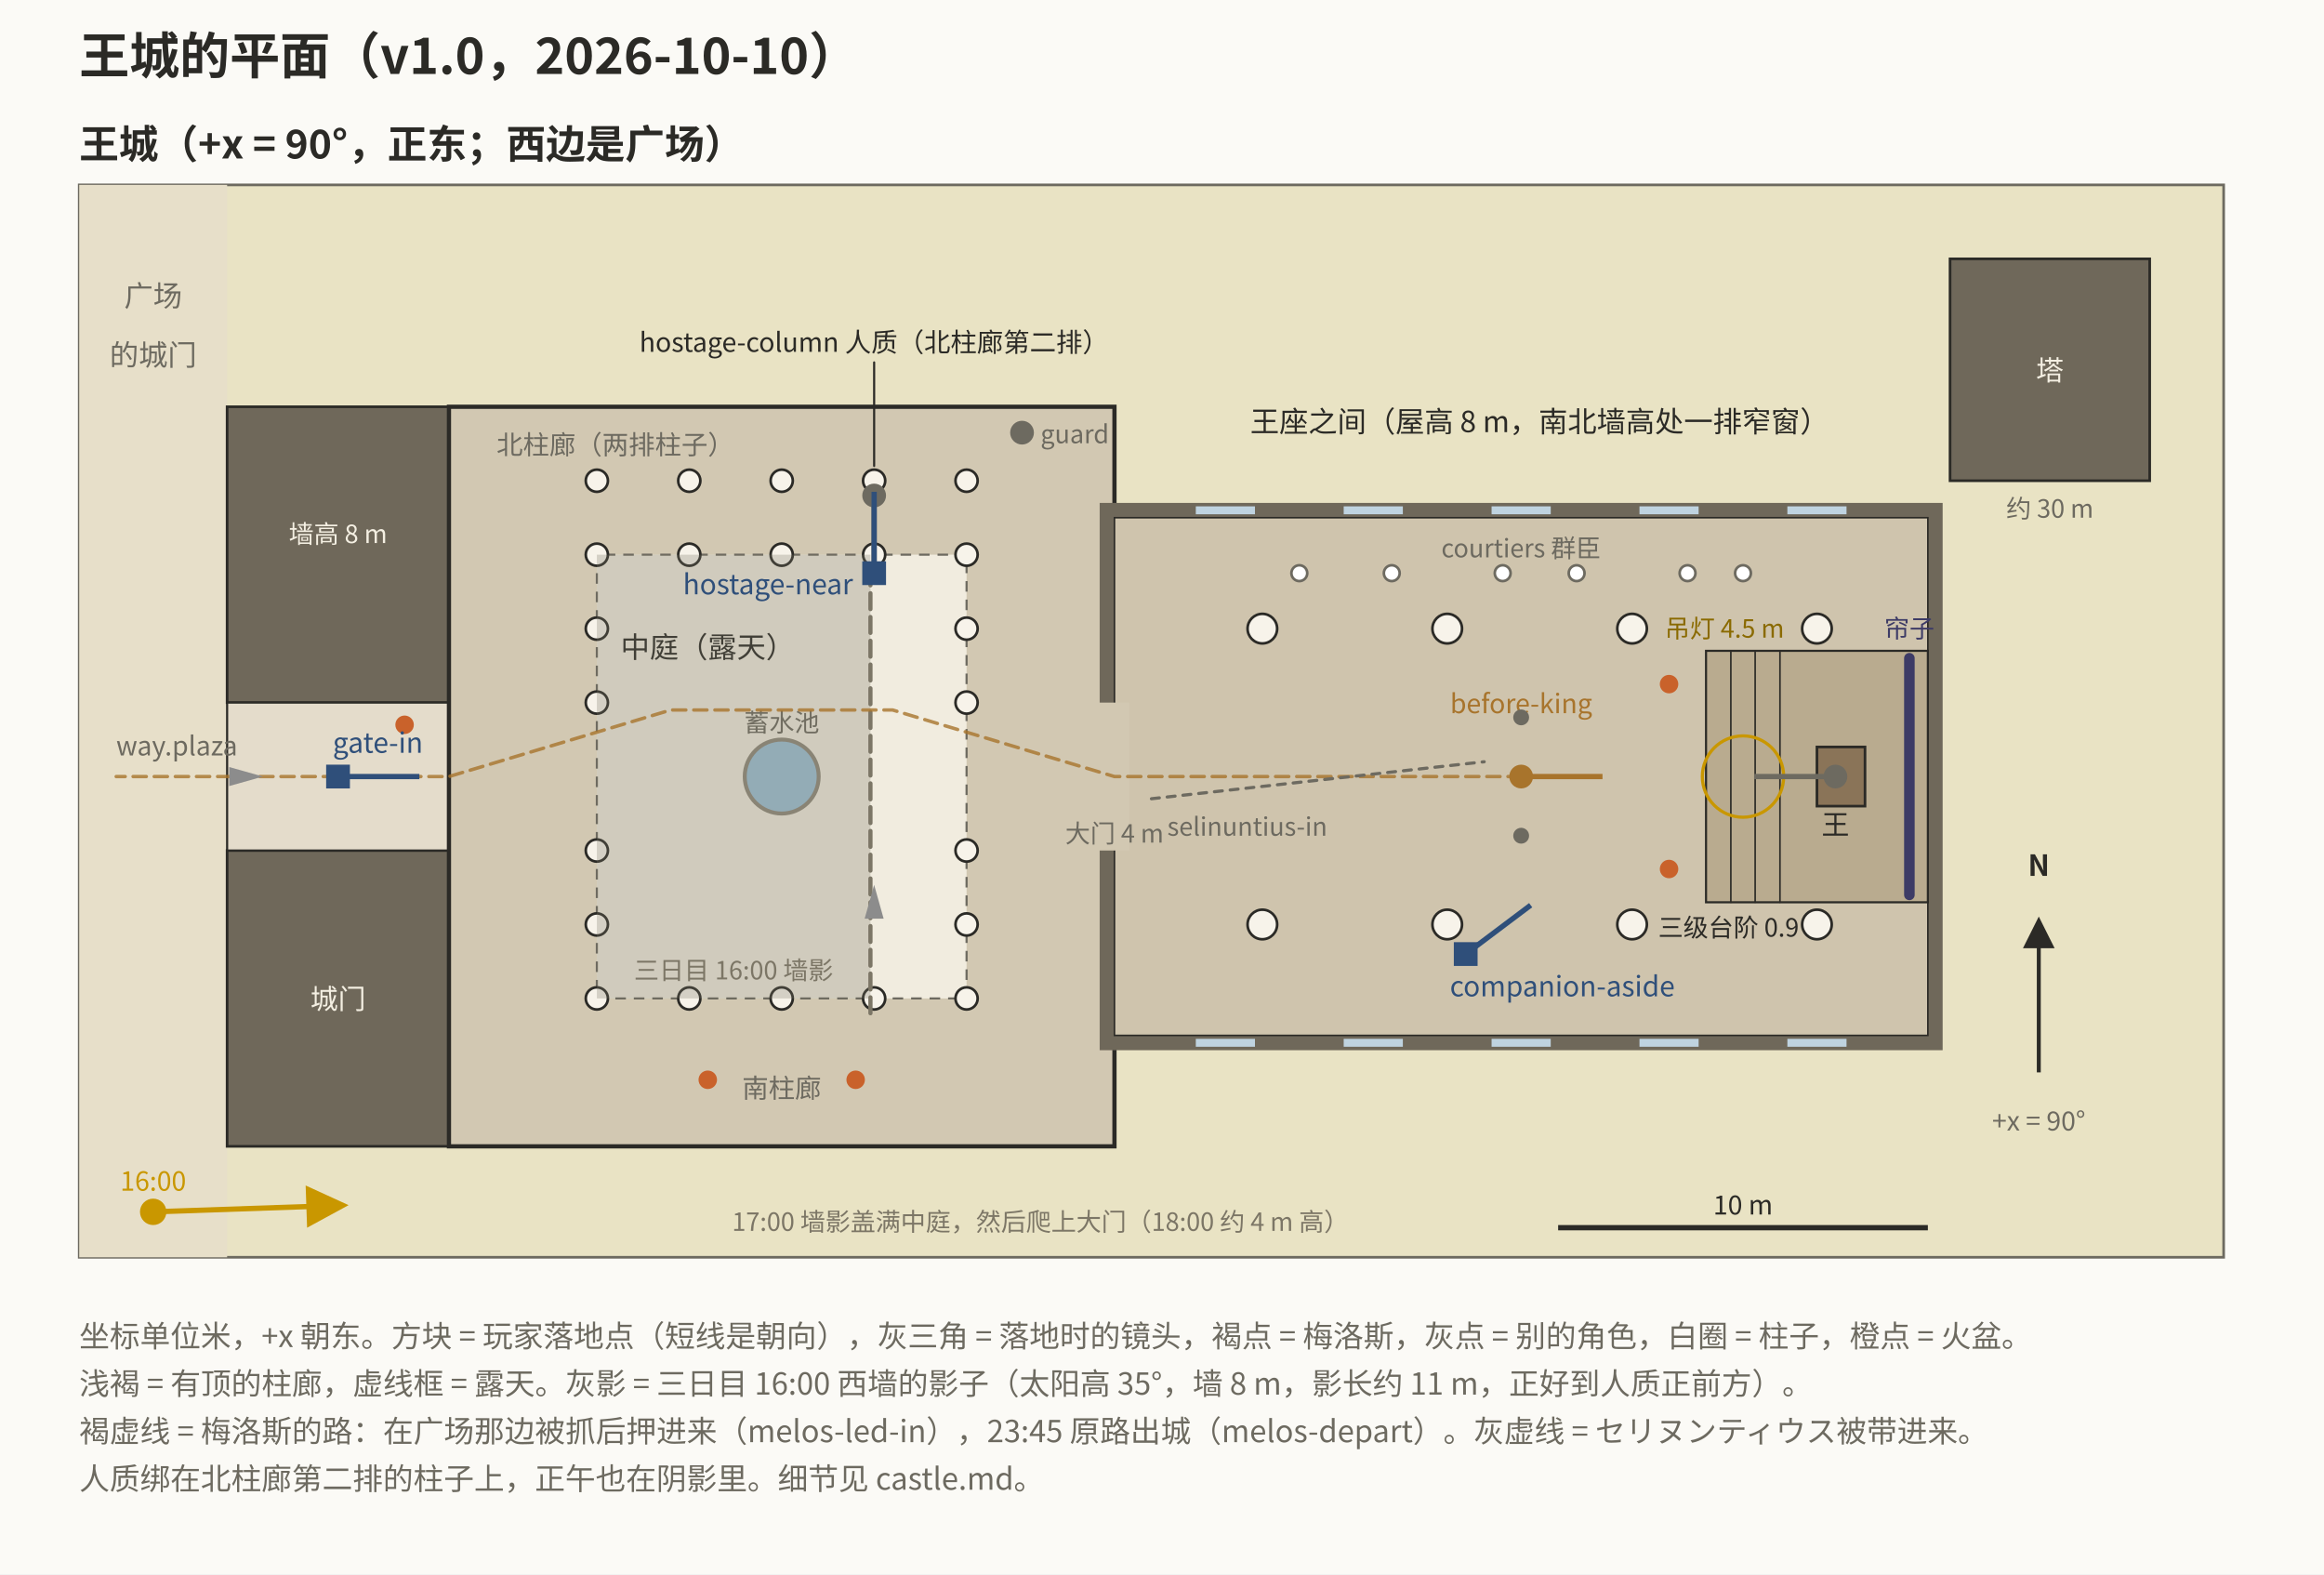
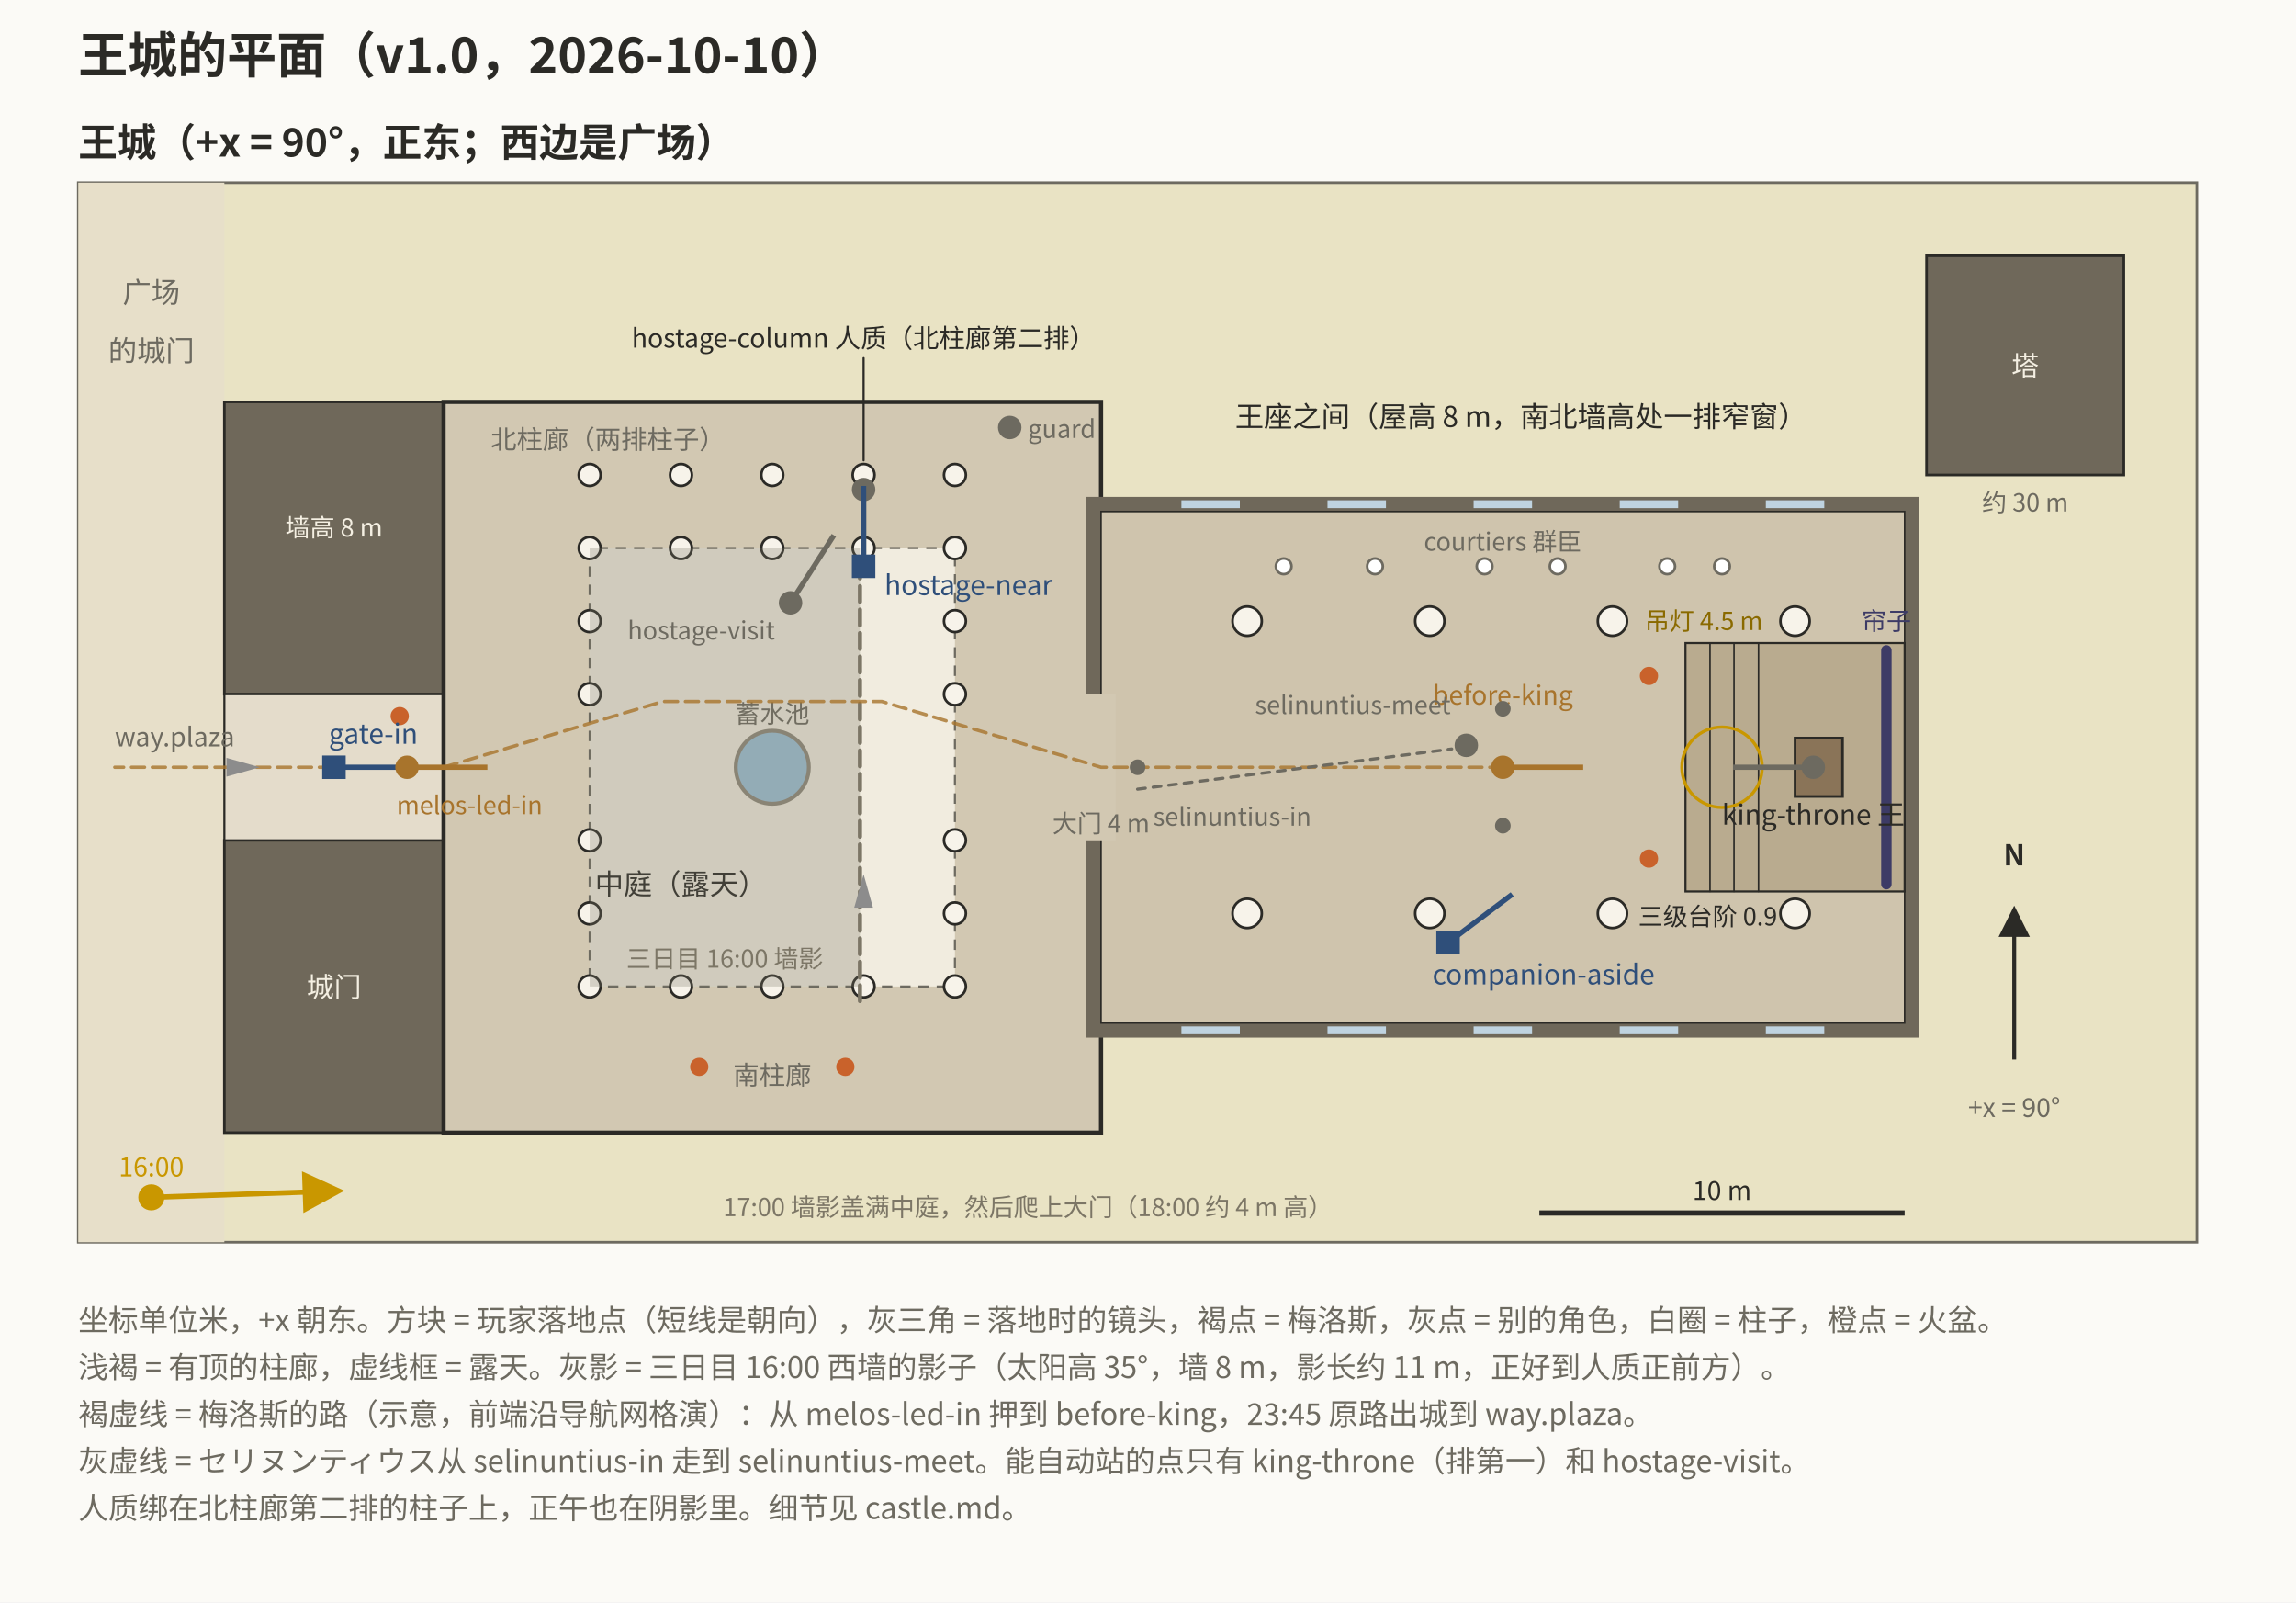
- <svg xmlns="http://www.w3.org/2000/svg" width="880" height="596" viewBox="0 0 880 596">
+ <svg xmlns="http://www.w3.org/2000/svg" width="880" height="614" viewBox="0 0 880 614">
  <defs>
    <marker id="ah" markerWidth="8" markerHeight="8" refX="6" refY="4" orient="auto">
      <path d="M0,0 L8,4 L0,8 z" fill="#2b2a26" />
    </marker>
    <marker id="sh" markerWidth="8" markerHeight="8" refX="6" refY="4" orient="auto">
      <path d="M0,0 L8,4 L0,8 z" fill="#c99700" />
    </marker>
  </defs>
-   <rect width="880" height="596" fill="#fbfaf6" />
+   <rect width="880" height="614" fill="#fbfaf6" />
  <text x="30" y="28" font-size="19" font-weight="bold" fill="#2b2a26" font-family="'Noto Sans CJK SC','PingFang SC','Hiragino Sans','Microsoft YaHei',sans-serif">王城的平面（v1.0，2026-10-10）</text>
  <rect x="30" y="70" width="812" height="406" fill="#e9e3c4" stroke="#6d6a60" stroke-width="1" />
  <text x="30.0" y="60.0" font-size="15" fill="#2b2a26" text-anchor="start" font-weight="bold" font-family="'Noto Sans CJK SC','PingFang SC','Hiragino Sans','Microsoft YaHei',sans-serif">王城（+x = 90°，正东；西边是广场）</text>
  <polygon points="30.0,476.0 86.0,476.0 86.0,70.0 30.0,70.0" fill="#e7dfc9" stroke="none" stroke-width="1" fill-opacity="1" />
  <text x="58.0" y="116.0" font-size="11" fill="#6d6a60" text-anchor="middle" font-weight="normal" font-family="'Noto Sans CJK SC','PingFang SC','Hiragino Sans','Microsoft YaHei',sans-serif">广场</text>
  <text x="58.0" y="138.4" font-size="11" fill="#6d6a60" text-anchor="middle" font-weight="normal" font-family="'Noto Sans CJK SC','PingFang SC','Hiragino Sans','Microsoft YaHei',sans-serif">的城门</text>
  <polygon points="86.0,434.0 170.0,434.0 170.0,322.0 86.0,322.0" fill="#6f685a" stroke="#2b2a26" stroke-width="1" fill-opacity="1" />
  <polygon points="86.0,266.0 170.0,266.0 170.0,154.0 86.0,154.0" fill="#6f685a" stroke="#2b2a26" stroke-width="1" fill-opacity="1" />
  <polygon points="86.0,322.0 170.0,322.0 170.0,266.0 86.0,266.0" fill="#e4dccb" stroke="#2b2a26" stroke-width="0.8" fill-opacity="1" />
  <text x="128.0" y="382.0" font-size="10.5" fill="#f4efe2" text-anchor="middle" font-weight="normal" font-family="'Noto Sans CJK SC','PingFang SC','Hiragino Sans','Microsoft YaHei',sans-serif">城门</text>
  <text x="128.0" y="205.6" font-size="9.5" fill="#f4efe2" text-anchor="middle" font-weight="normal" font-family="'Noto Sans CJK SC','PingFang SC','Hiragino Sans','Microsoft YaHei',sans-serif">墙高 8 m</text>
  <polygon points="170.0,434.0 422.0,434.0 422.0,154.0 170.0,154.0" fill="#d2c8b2" stroke="#2b2a26" stroke-width="1.6" fill-opacity="1" />
  <polygon points="226.0,378.0 366.0,378.0 366.0,210.0 226.0,210.0" fill="#f1ecdf" stroke="#6d6a60" stroke-width="0.8" stroke-dasharray="4 3" fill-opacity="1" />
-   <text x="268.0" y="249.0" font-size="11" fill="#2b2a26" text-anchor="middle" font-weight="normal" font-family="'Noto Sans CJK SC','PingFang SC','Hiragino Sans','Microsoft YaHei',sans-serif">中庭（露天）</text>
+   <text x="261.0" y="342.8" font-size="11" fill="#2b2a26" text-anchor="middle" font-weight="normal" font-family="'Noto Sans CJK SC','PingFang SC','Hiragino Sans','Microsoft YaHei',sans-serif">中庭（露天）</text>
  <text x="233.0" y="172.0" font-size="10" fill="#6d6a60" text-anchor="middle" font-weight="normal" font-family="'Noto Sans CJK SC','PingFang SC','Hiragino Sans','Microsoft YaHei',sans-serif">北柱廊（两排柱子）</text>
  <text x="296.0" y="415.6" font-size="10" fill="#6d6a60" text-anchor="middle" font-weight="normal" font-family="'Noto Sans CJK SC','PingFang SC','Hiragino Sans','Microsoft YaHei',sans-serif">南柱廊</text>
  <circle cx="226.0" cy="210.0" r="4.2" fill="#f7f3ea" stroke="#2b2a26" stroke-width="1" fill-opacity="1" />
  <circle cx="226.0" cy="378.0" r="4.2" fill="#f7f3ea" stroke="#2b2a26" stroke-width="1" fill-opacity="1" />
  <circle cx="226.0" cy="182.0" r="4.2" fill="#f7f3ea" stroke="#2b2a26" stroke-width="1" fill-opacity="1" />
  <circle cx="261.0" cy="210.0" r="4.2" fill="#f7f3ea" stroke="#2b2a26" stroke-width="1" fill-opacity="1" />
  <circle cx="261.0" cy="378.0" r="4.2" fill="#f7f3ea" stroke="#2b2a26" stroke-width="1" fill-opacity="1" />
  <circle cx="261.0" cy="182.0" r="4.2" fill="#f7f3ea" stroke="#2b2a26" stroke-width="1" fill-opacity="1" />
  <circle cx="296.0" cy="210.0" r="4.2" fill="#f7f3ea" stroke="#2b2a26" stroke-width="1" fill-opacity="1" />
  <circle cx="296.0" cy="378.0" r="4.2" fill="#f7f3ea" stroke="#2b2a26" stroke-width="1" fill-opacity="1" />
  <circle cx="296.0" cy="182.0" r="4.2" fill="#f7f3ea" stroke="#2b2a26" stroke-width="1" fill-opacity="1" />
  <circle cx="331.0" cy="210.0" r="4.2" fill="#f7f3ea" stroke="#2b2a26" stroke-width="1" fill-opacity="1" />
  <circle cx="331.0" cy="378.0" r="4.2" fill="#f7f3ea" stroke="#2b2a26" stroke-width="1" fill-opacity="1" />
  <circle cx="331.0" cy="182.0" r="4.2" fill="#f7f3ea" stroke="#2b2a26" stroke-width="1" fill-opacity="1" />
  <circle cx="366.0" cy="210.0" r="4.2" fill="#f7f3ea" stroke="#2b2a26" stroke-width="1" fill-opacity="1" />
  <circle cx="366.0" cy="378.0" r="4.2" fill="#f7f3ea" stroke="#2b2a26" stroke-width="1" fill-opacity="1" />
  <circle cx="366.0" cy="182.0" r="4.2" fill="#f7f3ea" stroke="#2b2a26" stroke-width="1" fill-opacity="1" />
  <circle cx="226.0" cy="350.0" r="4.2" fill="#f7f3ea" stroke="#2b2a26" stroke-width="1" fill-opacity="1" />
  <circle cx="366.0" cy="350.0" r="4.2" fill="#f7f3ea" stroke="#2b2a26" stroke-width="1" fill-opacity="1" />
  <circle cx="226.0" cy="322.0" r="4.2" fill="#f7f3ea" stroke="#2b2a26" stroke-width="1" fill-opacity="1" />
  <circle cx="366.0" cy="322.0" r="4.2" fill="#f7f3ea" stroke="#2b2a26" stroke-width="1" fill-opacity="1" />
  <circle cx="226.0" cy="266.0" r="4.2" fill="#f7f3ea" stroke="#2b2a26" stroke-width="1" fill-opacity="1" />
  <circle cx="366.0" cy="266.0" r="4.2" fill="#f7f3ea" stroke="#2b2a26" stroke-width="1" fill-opacity="1" />
  <circle cx="226.0" cy="238.0" r="4.2" fill="#f7f3ea" stroke="#2b2a26" stroke-width="1" fill-opacity="1" />
  <circle cx="366.0" cy="238.0" r="4.2" fill="#f7f3ea" stroke="#2b2a26" stroke-width="1" fill-opacity="1" />
  <circle cx="296.0" cy="294.0" r="14.0" fill="#9cc0d6" stroke="#8f897b" stroke-width="1.5" fill-opacity="1" />
  <text x="296.0" y="277.0" font-size="9.5" fill="#6d6a60" text-anchor="middle" font-weight="normal" font-family="'Noto Sans CJK SC','PingFang SC','Hiragino Sans','Microsoft YaHei',sans-serif">蓄水池</text>
  <circle cx="153.2" cy="274.4" r="3.5" fill="#c9622b" stroke="none" stroke-width="1" fill-opacity="1" />
  <circle cx="268.0" cy="408.8" r="3.5" fill="#c9622b" stroke="none" stroke-width="1" fill-opacity="1" />
  <circle cx="324.0" cy="408.8" r="3.5" fill="#c9622b" stroke="none" stroke-width="1" fill-opacity="1" />
  <polygon points="226.0,378.0 329.6,378.0 329.6,210.0 226.0,210.0" fill="#7c7666" stroke="none" stroke-width="1" fill-opacity="0.28" />
  <polyline points="329.6,383.6 329.6,212.8" fill="none" stroke="#7c7666" stroke-width="1.6" stroke-dasharray="6 3" stroke-opacity="1" stroke-linecap="round" stroke-linejoin="round" />
  <text x="277.8" y="370.8" font-size="9.5" fill="#7c7666" text-anchor="middle" font-weight="normal" font-family="'Noto Sans CJK SC','PingFang SC','Hiragino Sans','Microsoft YaHei',sans-serif">三日目 16:00 墙影</text>
  <text x="394.0" y="466.0" font-size="9.5" fill="#7c7666" text-anchor="middle" font-weight="normal" font-family="'Noto Sans CJK SC','PingFang SC','Hiragino Sans','Microsoft YaHei',sans-serif">17:00 墙影盖满中庭，然后爬上大门（18:00 约 4 m 高）</text>
  <polygon points="416.4,397.6 735.6,397.6 735.6,190.4 416.4,190.4" fill="#6f685a" stroke="none" stroke-width="1" fill-opacity="1" />
  <polygon points="422.0,392.0 730.0,392.0 730.0,196.0 422.0,196.0" fill="#cfc4ad" stroke="#2b2a26" stroke-width="0.6" fill-opacity="1" />
  <polygon points="413.6,322.0 427.6,322.0 427.6,266.0 413.6,266.0" fill="#d2c8b2" stroke="none" stroke-width="1" fill-opacity="1" />
  <text x="422.0" y="319.0" font-size="9.5" fill="#6d6a60" text-anchor="middle" font-weight="normal" font-family="'Noto Sans CJK SC','PingFang SC','Hiragino Sans','Microsoft YaHei',sans-serif">大门 4 m</text>
  <text x="583.0" y="163.6" font-size="11" fill="#2b2a26" text-anchor="middle" font-weight="normal" font-family="'Noto Sans CJK SC','PingFang SC','Hiragino Sans','Microsoft YaHei',sans-serif">王座之间（屋高 8 m，南北墙高处一排窄窗）</text>
  <line x1="452.8" y1="193.2" x2="475.2" y2="193.2" stroke="#bfd3e0" stroke-width="3" />
  <line x1="452.8" y1="394.8" x2="475.2" y2="394.8" stroke="#bfd3e0" stroke-width="3" />
  <line x1="508.8" y1="193.2" x2="531.2" y2="193.2" stroke="#bfd3e0" stroke-width="3" />
  <line x1="508.8" y1="394.8" x2="531.2" y2="394.8" stroke="#bfd3e0" stroke-width="3" />
  <line x1="564.8" y1="193.2" x2="587.2" y2="193.2" stroke="#bfd3e0" stroke-width="3" />
  <line x1="564.8" y1="394.8" x2="587.2" y2="394.8" stroke="#bfd3e0" stroke-width="3" />
  <line x1="620.8" y1="193.2" x2="643.2" y2="193.2" stroke="#bfd3e0" stroke-width="3" />
  <line x1="620.8" y1="394.8" x2="643.2" y2="394.8" stroke="#bfd3e0" stroke-width="3" />
  <line x1="676.8" y1="193.2" x2="699.2" y2="193.2" stroke="#bfd3e0" stroke-width="3" />
  <line x1="676.8" y1="394.8" x2="699.2" y2="394.8" stroke="#bfd3e0" stroke-width="3" />
  <polygon points="646.0,341.6 730.0,341.6 730.0,246.4 646.0,246.4" fill="#b9ab8f" stroke="#2b2a26" stroke-width="0.8" fill-opacity="1" />
  <polyline points="655.4,341.6 655.4,246.4" fill="none" stroke="#2b2a26" stroke-width="0.6" stroke-opacity="1" stroke-linecap="round" stroke-linejoin="round" />
  <polyline points="664.6,341.6 664.6,246.4" fill="none" stroke="#2b2a26" stroke-width="0.6" stroke-opacity="1" stroke-linecap="round" stroke-linejoin="round" />
  <polyline points="674.0,341.6 674.0,246.4" fill="none" stroke="#2b2a26" stroke-width="0.6" stroke-opacity="1" stroke-linecap="round" stroke-linejoin="round" />
  <text x="660.0" y="354.6" font-size="9.5" fill="#2b2a26" text-anchor="middle" font-weight="normal" font-family="'Noto Sans CJK SC','PingFang SC','Hiragino Sans','Microsoft YaHei',sans-serif">三级台阶 0.9 m</text>
  <polyline points="723.0,338.8 723.0,249.2" fill="none" stroke="#3d3b66" stroke-width="4" stroke-opacity="1" stroke-linecap="round" stroke-linejoin="round" />
  <text x="723.0" y="241.4" font-size="9.5" fill="#3d3b66" text-anchor="middle" font-weight="normal" font-family="'Noto Sans CJK SC','PingFang SC','Hiragino Sans','Microsoft YaHei',sans-serif">帘子</text>
  <polygon points="688.0,305.2 706.2,305.2 706.2,282.8 688.0,282.8" fill="#8a7458" stroke="#2b2a26" stroke-width="1" fill-opacity="1" />
  <circle cx="660.0" cy="294.0" r="15.4" fill="none" stroke="#c99700" stroke-width="1.2" fill-opacity="1" />
  <text x="653.0" y="241.4" font-size="9.5" fill="#8a6a00" text-anchor="middle" font-weight="normal" font-family="'Noto Sans CJK SC','PingFang SC','Hiragino Sans','Microsoft YaHei',sans-serif">吊灯 4.5 m</text>
  <circle cx="632.0" cy="259.0" r="3.5" fill="#c9622b" stroke="none" stroke-width="1" fill-opacity="1" />
  <circle cx="632.0" cy="329.0" r="3.5" fill="#c9622b" stroke="none" stroke-width="1" fill-opacity="1" />
  <circle cx="478.0" cy="238.0" r="5.6" fill="#f7f3ea" stroke="#2b2a26" stroke-width="1" fill-opacity="1" />
  <circle cx="478.0" cy="350.0" r="5.6" fill="#f7f3ea" stroke="#2b2a26" stroke-width="1" fill-opacity="1" />
  <circle cx="548.0" cy="238.0" r="5.6" fill="#f7f3ea" stroke="#2b2a26" stroke-width="1" fill-opacity="1" />
  <circle cx="548.0" cy="350.0" r="5.6" fill="#f7f3ea" stroke="#2b2a26" stroke-width="1" fill-opacity="1" />
  <circle cx="618.0" cy="238.0" r="5.6" fill="#f7f3ea" stroke="#2b2a26" stroke-width="1" fill-opacity="1" />
  <circle cx="618.0" cy="350.0" r="5.6" fill="#f7f3ea" stroke="#2b2a26" stroke-width="1" fill-opacity="1" />
  <circle cx="688.0" cy="238.0" r="5.6" fill="#f7f3ea" stroke="#2b2a26" stroke-width="1" fill-opacity="1" />
  <circle cx="688.0" cy="350.0" r="5.6" fill="#f7f3ea" stroke="#2b2a26" stroke-width="1" fill-opacity="1" />
  <line x1="735.6" y1="282.8" x2="735.6" y2="282.8" stroke="#bfd3e0" stroke-width="3" />
  <polygon points="738.4,182.0 814.0,182.0 814.0,98.0 738.4,98.0" fill="#6f685a" stroke="#2b2a26" stroke-width="1" fill-opacity="1" />
  <text x="776.2" y="144.0" font-size="10.5" fill="#f4efe2" text-anchor="middle" font-weight="normal" font-family="'Noto Sans CJK SC','PingFang SC','Hiragino Sans','Microsoft YaHei',sans-serif">塔</text>
  <text x="776.2" y="196.0" font-size="9.5" fill="#6d6a60" text-anchor="middle" font-weight="normal" font-family="'Noto Sans CJK SC','PingFang SC','Hiragino Sans','Microsoft YaHei',sans-serif">约 30 m</text>
  <polyline points="576.0,294.0 422.0,294.0 338.0,268.8 254.0,268.8 170.0,294.0 44.0,294.0" fill="none" stroke="#a8742c" stroke-width="1.3" stroke-dasharray="5 3" stroke-opacity="0.8" stroke-linecap="round" stroke-linejoin="round" />
-   <polyline points="436.0,302.4 562.0,288.4" fill="none" stroke="#6d6a60" stroke-width="1.2" stroke-dasharray="3 3" stroke-opacity="1" stroke-linecap="round" stroke-linejoin="round" />
+   <polyline points="436.0,302.4 556.4,287.0" fill="none" stroke="#6d6a60" stroke-width="1.2" stroke-dasharray="3 3" stroke-opacity="1" stroke-linecap="round" stroke-linejoin="round" />
  <line x1="128.0" y1="294.0" x2="158.8" y2="294.0" stroke="#2f4f7a" stroke-width="2" />
  <rect x="123.5" y="289.5" width="9" height="9" fill="#2f4f7a" />
  <text x="126.0" y="285.0" font-size="10.5" fill="#2f4f7a" text-anchor="start" font-weight="normal" font-family="'Noto Sans CJK SC','PingFang SC','Hiragino Sans','Microsoft YaHei',sans-serif">gate-in</text>
+   <line x1="156.0" y1="294.0" x2="186.8" y2="294.0" stroke="#a8742c" stroke-width="2" />
+   <circle cx="156.0" cy="294.0" r="4.5" fill="#a8742c" />
+   <text x="163.0" y="298.0" font-size="10.5" fill="#a8742c" text-anchor="start" font-weight="normal" font-family="'Noto Sans CJK SC','PingFang SC','Hiragino Sans','Microsoft YaHei',sans-serif" />
+   <text x="152.0" y="312.0" font-size="9.5" fill="#a8742c" text-anchor="start" font-weight="normal" font-family="'Noto Sans CJK SC','PingFang SC','Hiragino Sans','Microsoft YaHei',sans-serif">melos-led-in</text>
  <polygon points="99.6,294.0 86.8,297.6 86.8,290.4" fill="#8c8c8c" />
  <line x1="576.0" y1="294.0" x2="606.8" y2="294.0" stroke="#a8742c" stroke-width="2" />
  <circle cx="576.0" cy="294.0" r="4.5" fill="#a8742c" />
  <text x="583.0" y="298.0" font-size="10.5" fill="#a8742c" text-anchor="start" font-weight="normal" font-family="'Noto Sans CJK SC','PingFang SC','Hiragino Sans','Microsoft YaHei',sans-serif" />
  <text x="576.0" y="270.0" font-size="10" fill="#a8742c" text-anchor="middle" font-weight="normal" font-family="'Noto Sans CJK SC','PingFang SC','Hiragino Sans','Microsoft YaHei',sans-serif">before-king</text>
  <circle cx="576.0" cy="271.6" r="3.0" fill="#6d6a60" stroke="none" stroke-width="1" fill-opacity="1" />
  <circle cx="576.0" cy="316.4" r="3.0" fill="#6d6a60" stroke="none" stroke-width="1" fill-opacity="1" />
  <line x1="695.0" y1="294.0" x2="664.2" y2="294.0" stroke="#6d6a60" stroke-width="2" />
  <circle cx="695.0" cy="294.0" r="4.5" fill="#6d6a60" />
  <text x="702.0" y="298.0" font-size="10.5" fill="#6d6a60" text-anchor="start" font-weight="normal" font-family="'Noto Sans CJK SC','PingFang SC','Hiragino Sans','Microsoft YaHei',sans-serif" />
-   <text x="695.0" y="316.0" font-size="10.5" fill="#2b2a26" text-anchor="middle" font-weight="normal" font-family="'Noto Sans CJK SC','PingFang SC','Hiragino Sans','Microsoft YaHei',sans-serif">王</text>
+   <text x="695.0" y="316.0" font-size="10.5" fill="#2b2a26" text-anchor="middle" font-weight="normal" font-family="'Noto Sans CJK SC','PingFang SC','Hiragino Sans','Microsoft YaHei',sans-serif">king-throne 王</text>
  <line x1="555.0" y1="361.2" x2="579.6" y2="342.7" stroke="#2f4f7a" stroke-width="2" />
  <rect x="550.5" y="356.7" width="9" height="9" fill="#2f4f7a" />
  <text x="549.0" y="377.2" font-size="10.5" fill="#2f4f7a" text-anchor="start" font-weight="normal" font-family="'Noto Sans CJK SC','PingFang SC','Hiragino Sans','Microsoft YaHei',sans-serif">companion-aside</text>
  <circle cx="492.0" cy="217.0" r="3.0" fill="#ffffff" stroke="#6d6a60" stroke-width="1" fill-opacity="1" />
  <circle cx="527.0" cy="217.0" r="3.0" fill="#ffffff" stroke="#6d6a60" stroke-width="1" fill-opacity="1" />
  <circle cx="569.0" cy="217.0" r="3.0" fill="#ffffff" stroke="#6d6a60" stroke-width="1" fill-opacity="1" />
  <circle cx="597.0" cy="217.0" r="3.0" fill="#ffffff" stroke="#6d6a60" stroke-width="1" fill-opacity="1" />
  <circle cx="639.0" cy="217.0" r="3.0" fill="#ffffff" stroke="#6d6a60" stroke-width="1" fill-opacity="1" />
  <circle cx="660.0" cy="217.0" r="3.0" fill="#ffffff" stroke="#6d6a60" stroke-width="1" fill-opacity="1" />
  <text x="576.0" y="211.0" font-size="9.5" fill="#6d6a60" text-anchor="middle" font-weight="normal" font-family="'Noto Sans CJK SC','PingFang SC','Hiragino Sans','Microsoft YaHei',sans-serif">courtiers 群臣</text>
+   <circle cx="436.0" cy="294.0" r="3.0" fill="#6d6a60" stroke="none" stroke-width="1" fill-opacity="1" />
  <text x="442.0" y="316.4" font-size="9.5" fill="#6d6a60" text-anchor="start" font-weight="normal" font-family="'Noto Sans CJK SC','PingFang SC','Hiragino Sans','Microsoft YaHei',sans-serif">selinuntius-in</text>
+   <circle cx="562.0" cy="285.6" r="4.5" fill="#6d6a60" />
+   <text x="569.0" y="289.6" font-size="10.5" fill="#6d6a60" text-anchor="start" font-weight="normal" font-family="'Noto Sans CJK SC','PingFang SC','Hiragino Sans','Microsoft YaHei',sans-serif" />
+   <text x="556.0" y="273.6" font-size="9.5" fill="#6d6a60" text-anchor="end" font-weight="normal" font-family="'Noto Sans CJK SC','PingFang SC','Hiragino Sans','Microsoft YaHei',sans-serif">selinuntius-meet</text>
  <line x1="331.0" y1="187.6" x2="331.0" y2="218.4" stroke="#6d6a60" stroke-width="2" />
  <circle cx="331.0" cy="187.6" r="4.5" fill="#6d6a60" />
  <text x="338.0" y="191.6" font-size="10.5" fill="#6d6a60" text-anchor="start" font-weight="normal" font-family="'Noto Sans CJK SC','PingFang SC','Hiragino Sans','Microsoft YaHei',sans-serif" />
  <polyline points="331.0,176.4 331.0,137.2" fill="none" stroke="#2b2a26" stroke-width="0.8" stroke-opacity="1" stroke-linecap="round" stroke-linejoin="round" />
  <text x="331.0" y="133.2" font-size="10" fill="#2b2a26" text-anchor="middle" font-weight="normal" font-family="'Noto Sans CJK SC','PingFang SC','Hiragino Sans','Microsoft YaHei',sans-serif">hostage-column 人质（北柱廊第二排）</text>
  <circle cx="387.0" cy="163.8" r="4.5" fill="#6d6a60" />
  <text x="394.0" y="167.8" font-size="10.5" fill="#6d6a60" text-anchor="start" font-weight="normal" font-family="'Noto Sans CJK SC','PingFang SC','Hiragino Sans','Microsoft YaHei',sans-serif" />
  <text x="394.0" y="167.8" font-size="9.5" fill="#6d6a60" text-anchor="start" font-weight="normal" font-family="'Noto Sans CJK SC','PingFang SC','Hiragino Sans','Microsoft YaHei',sans-serif">guard</text>
  <line x1="331.0" y1="217.0" x2="331.0" y2="186.2" stroke="#2f4f7a" stroke-width="2" />
  <rect x="326.5" y="212.5" width="9" height="9" fill="#2f4f7a" />
-   <text x="323.0" y="225.0" font-size="10.5" fill="#2f4f7a" text-anchor="end" font-weight="normal" font-family="'Noto Sans CJK SC','PingFang SC','Hiragino Sans','Microsoft YaHei',sans-serif">hostage-near</text>
+   <text x="339.0" y="228.0" font-size="10.5" fill="#2f4f7a" text-anchor="start" font-weight="normal" font-family="'Noto Sans CJK SC','PingFang SC','Hiragino Sans','Microsoft YaHei',sans-serif">hostage-near</text>
+   <line x1="303.0" y1="231.0" x2="319.6" y2="205.1" stroke="#6d6a60" stroke-width="2" />
+   <circle cx="303.0" cy="231.0" r="4.5" fill="#6d6a60" />
+   <text x="310.0" y="235.0" font-size="10.5" fill="#6d6a60" text-anchor="start" font-weight="normal" font-family="'Noto Sans CJK SC','PingFang SC','Hiragino Sans','Microsoft YaHei',sans-serif" />
+   <text x="297.0" y="245.0" font-size="9.5" fill="#6d6a60" text-anchor="end" font-weight="normal" font-family="'Noto Sans CJK SC','PingFang SC','Hiragino Sans','Microsoft YaHei',sans-serif">hostage-visit</text>
  <polygon points="331.0,335.0 334.6,347.8 327.4,347.8" fill="#8c8c8c" />
  <text x="44.0" y="286.0" font-size="10" fill="#6d6a60" text-anchor="start" font-weight="normal" font-family="'Noto Sans CJK SC','PingFang SC','Hiragino Sans','Microsoft YaHei',sans-serif">way.plaza</text>
  <line x1="772.0" y1="406.0" x2="772.0" y2="350.0" stroke="#2b2a26" stroke-width="1.5" marker-end="url(#ah)" />
  <text x="772.0" y="331.6" font-size="11" fill="#2b2a26" text-anchor="middle" font-weight="bold" font-family="'Noto Sans CJK SC','PingFang SC','Hiragino Sans','Microsoft YaHei',sans-serif">N</text>
  <text x="772.0" y="428.0" font-size="10" fill="#6d6a60" text-anchor="middle" font-weight="normal" font-family="'Noto Sans CJK SC','PingFang SC','Hiragino Sans','Microsoft YaHei',sans-serif">+x = 90°</text>
  <line x1="58.0" y1="458.8" x2="128.0" y2="456.4" stroke="#c99700" stroke-width="2" marker-end="url(#sh)" />
  <circle cx="58.0" cy="458.8" r="5" fill="#c99700" />
  <text x="58.0" y="450.8" font-size="10" fill="#c99700" text-anchor="middle" font-weight="normal" font-family="'Noto Sans CJK SC','PingFang SC','Hiragino Sans','Microsoft YaHei',sans-serif">16:00</text>
  <line x1="590.0" y1="464.8" x2="730.0" y2="464.8" stroke="#2b2a26" stroke-width="2" />
  <text x="660.0" y="459.8" font-size="10" fill="#2b2a26" text-anchor="middle" font-weight="normal" font-family="'Noto Sans CJK SC','PingFang SC','Hiragino Sans','Microsoft YaHei',sans-serif">10 m</text>
  <text x="30.0" y="510.0" font-size="11.5" fill="#6d6a60" text-anchor="start" font-weight="normal" font-family="'Noto Sans CJK SC','PingFang SC','Hiragino Sans','Microsoft YaHei',sans-serif">坐标单位米，+x 朝东。方块 = 玩家落地点（短线是朝向），灰三角 = 落地时的镜头，褐点 = 梅洛斯，灰点 = 别的角色，白圈 = 柱子，橙点 = 火盆。</text>
  <text x="30.0" y="528.0" font-size="11.5" fill="#6d6a60" text-anchor="start" font-weight="normal" font-family="'Noto Sans CJK SC','PingFang SC','Hiragino Sans','Microsoft YaHei',sans-serif">浅褐 = 有顶的柱廊，虚线框 = 露天。灰影 = 三日目 16:00 西墙的影子（太阳高 35°，墙 8 m，影长约 11 m，正好到人质正前方）。</text>
-   <text x="30.0" y="546.0" font-size="11.5" fill="#6d6a60" text-anchor="start" font-weight="normal" font-family="'Noto Sans CJK SC','PingFang SC','Hiragino Sans','Microsoft YaHei',sans-serif">褐虚线 = 梅洛斯的路：在广场那边被抓后押进来（melos-led-in），23:45 原路出城（melos-depart）。灰虚线 = セリヌンティウス被带进来。</text>
-   <text x="30.0" y="564.0" font-size="11.5" fill="#6d6a60" text-anchor="start" font-weight="normal" font-family="'Noto Sans CJK SC','PingFang SC','Hiragino Sans','Microsoft YaHei',sans-serif">人质绑在北柱廊第二排的柱子上，正午也在阴影里。细节见 castle.md。</text>
+   <text x="30.0" y="546.0" font-size="11.5" fill="#6d6a60" text-anchor="start" font-weight="normal" font-family="'Noto Sans CJK SC','PingFang SC','Hiragino Sans','Microsoft YaHei',sans-serif">褐虚线 = 梅洛斯的路（示意，前端沿导航网格演）：从 melos-led-in 押到 before-king，23:45 原路出城到 way.plaza。</text>
+   <text x="30.0" y="564.0" font-size="11.5" fill="#6d6a60" text-anchor="start" font-weight="normal" font-family="'Noto Sans CJK SC','PingFang SC','Hiragino Sans','Microsoft YaHei',sans-serif">灰虚线 = セリヌンティウス从 selinuntius-in 走到 selinuntius-meet。能自动站的点只有 king-throne（排第一）和 hostage-visit。</text>
+   <text x="30.0" y="582.0" font-size="11.5" fill="#6d6a60" text-anchor="start" font-weight="normal" font-family="'Noto Sans CJK SC','PingFang SC','Hiragino Sans','Microsoft YaHei',sans-serif">人质绑在北柱廊第二排的柱子上，正午也在阴影里。细节见 castle.md。</text>
</svg>
